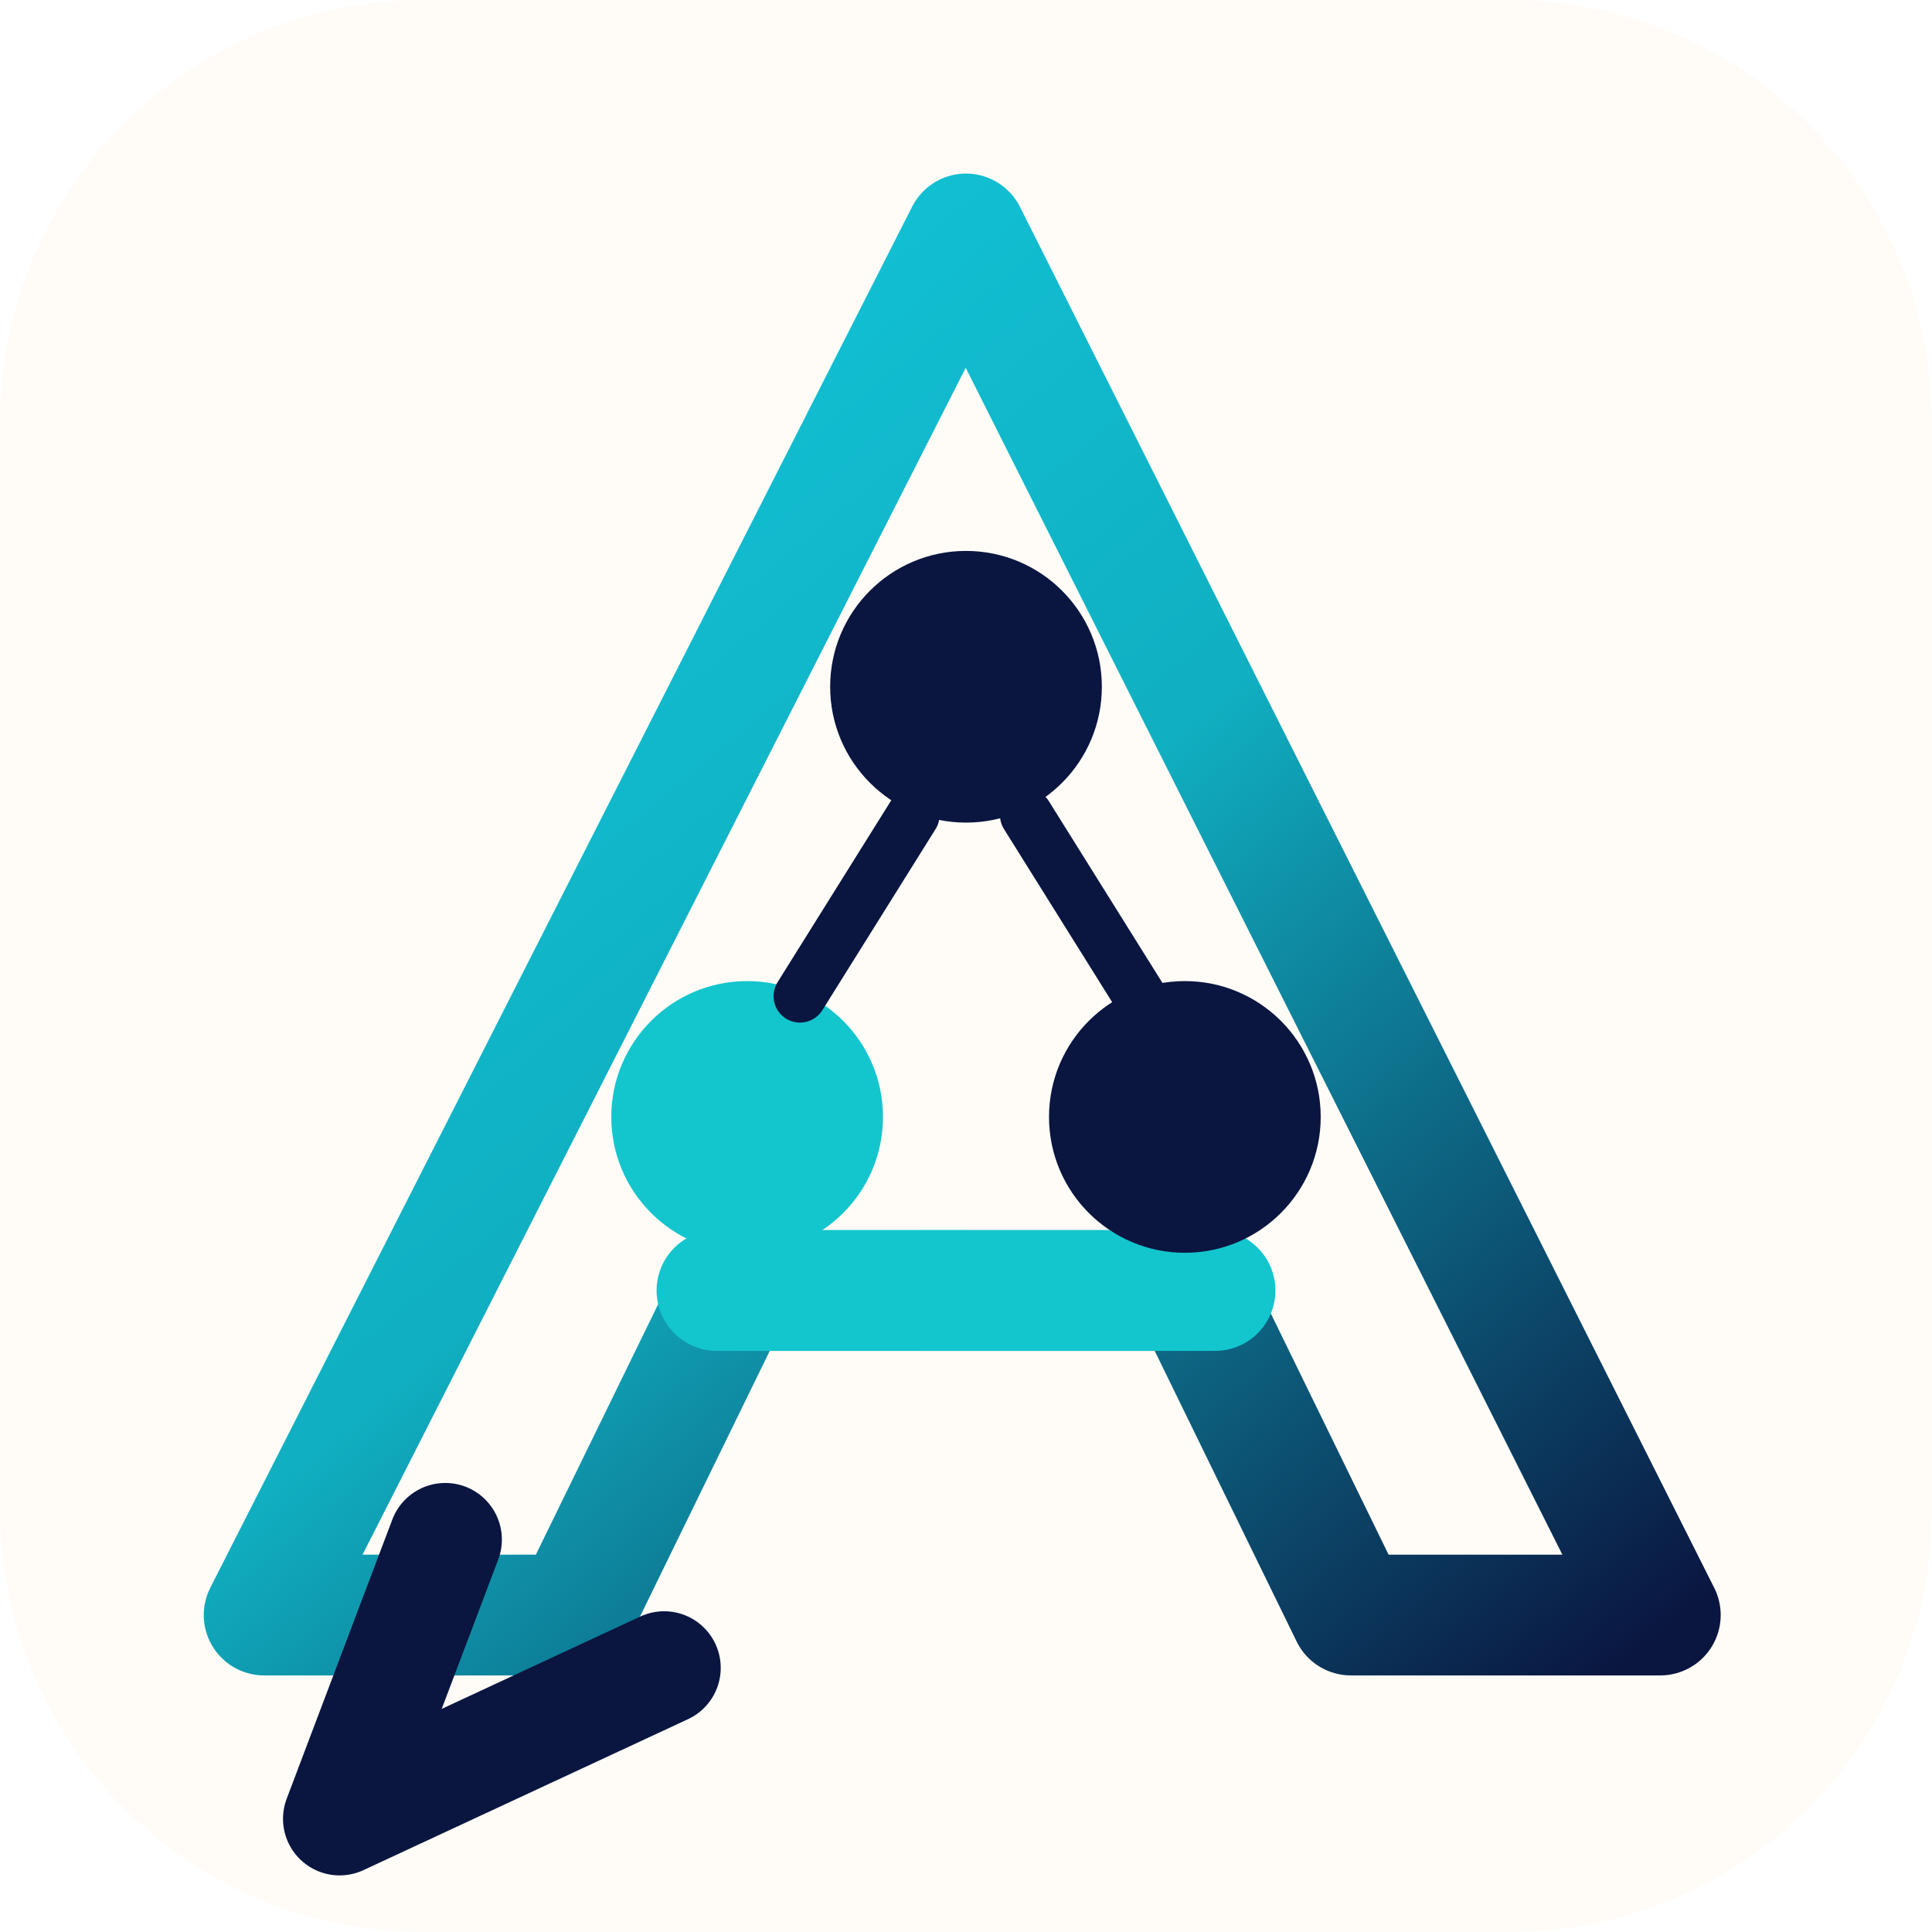
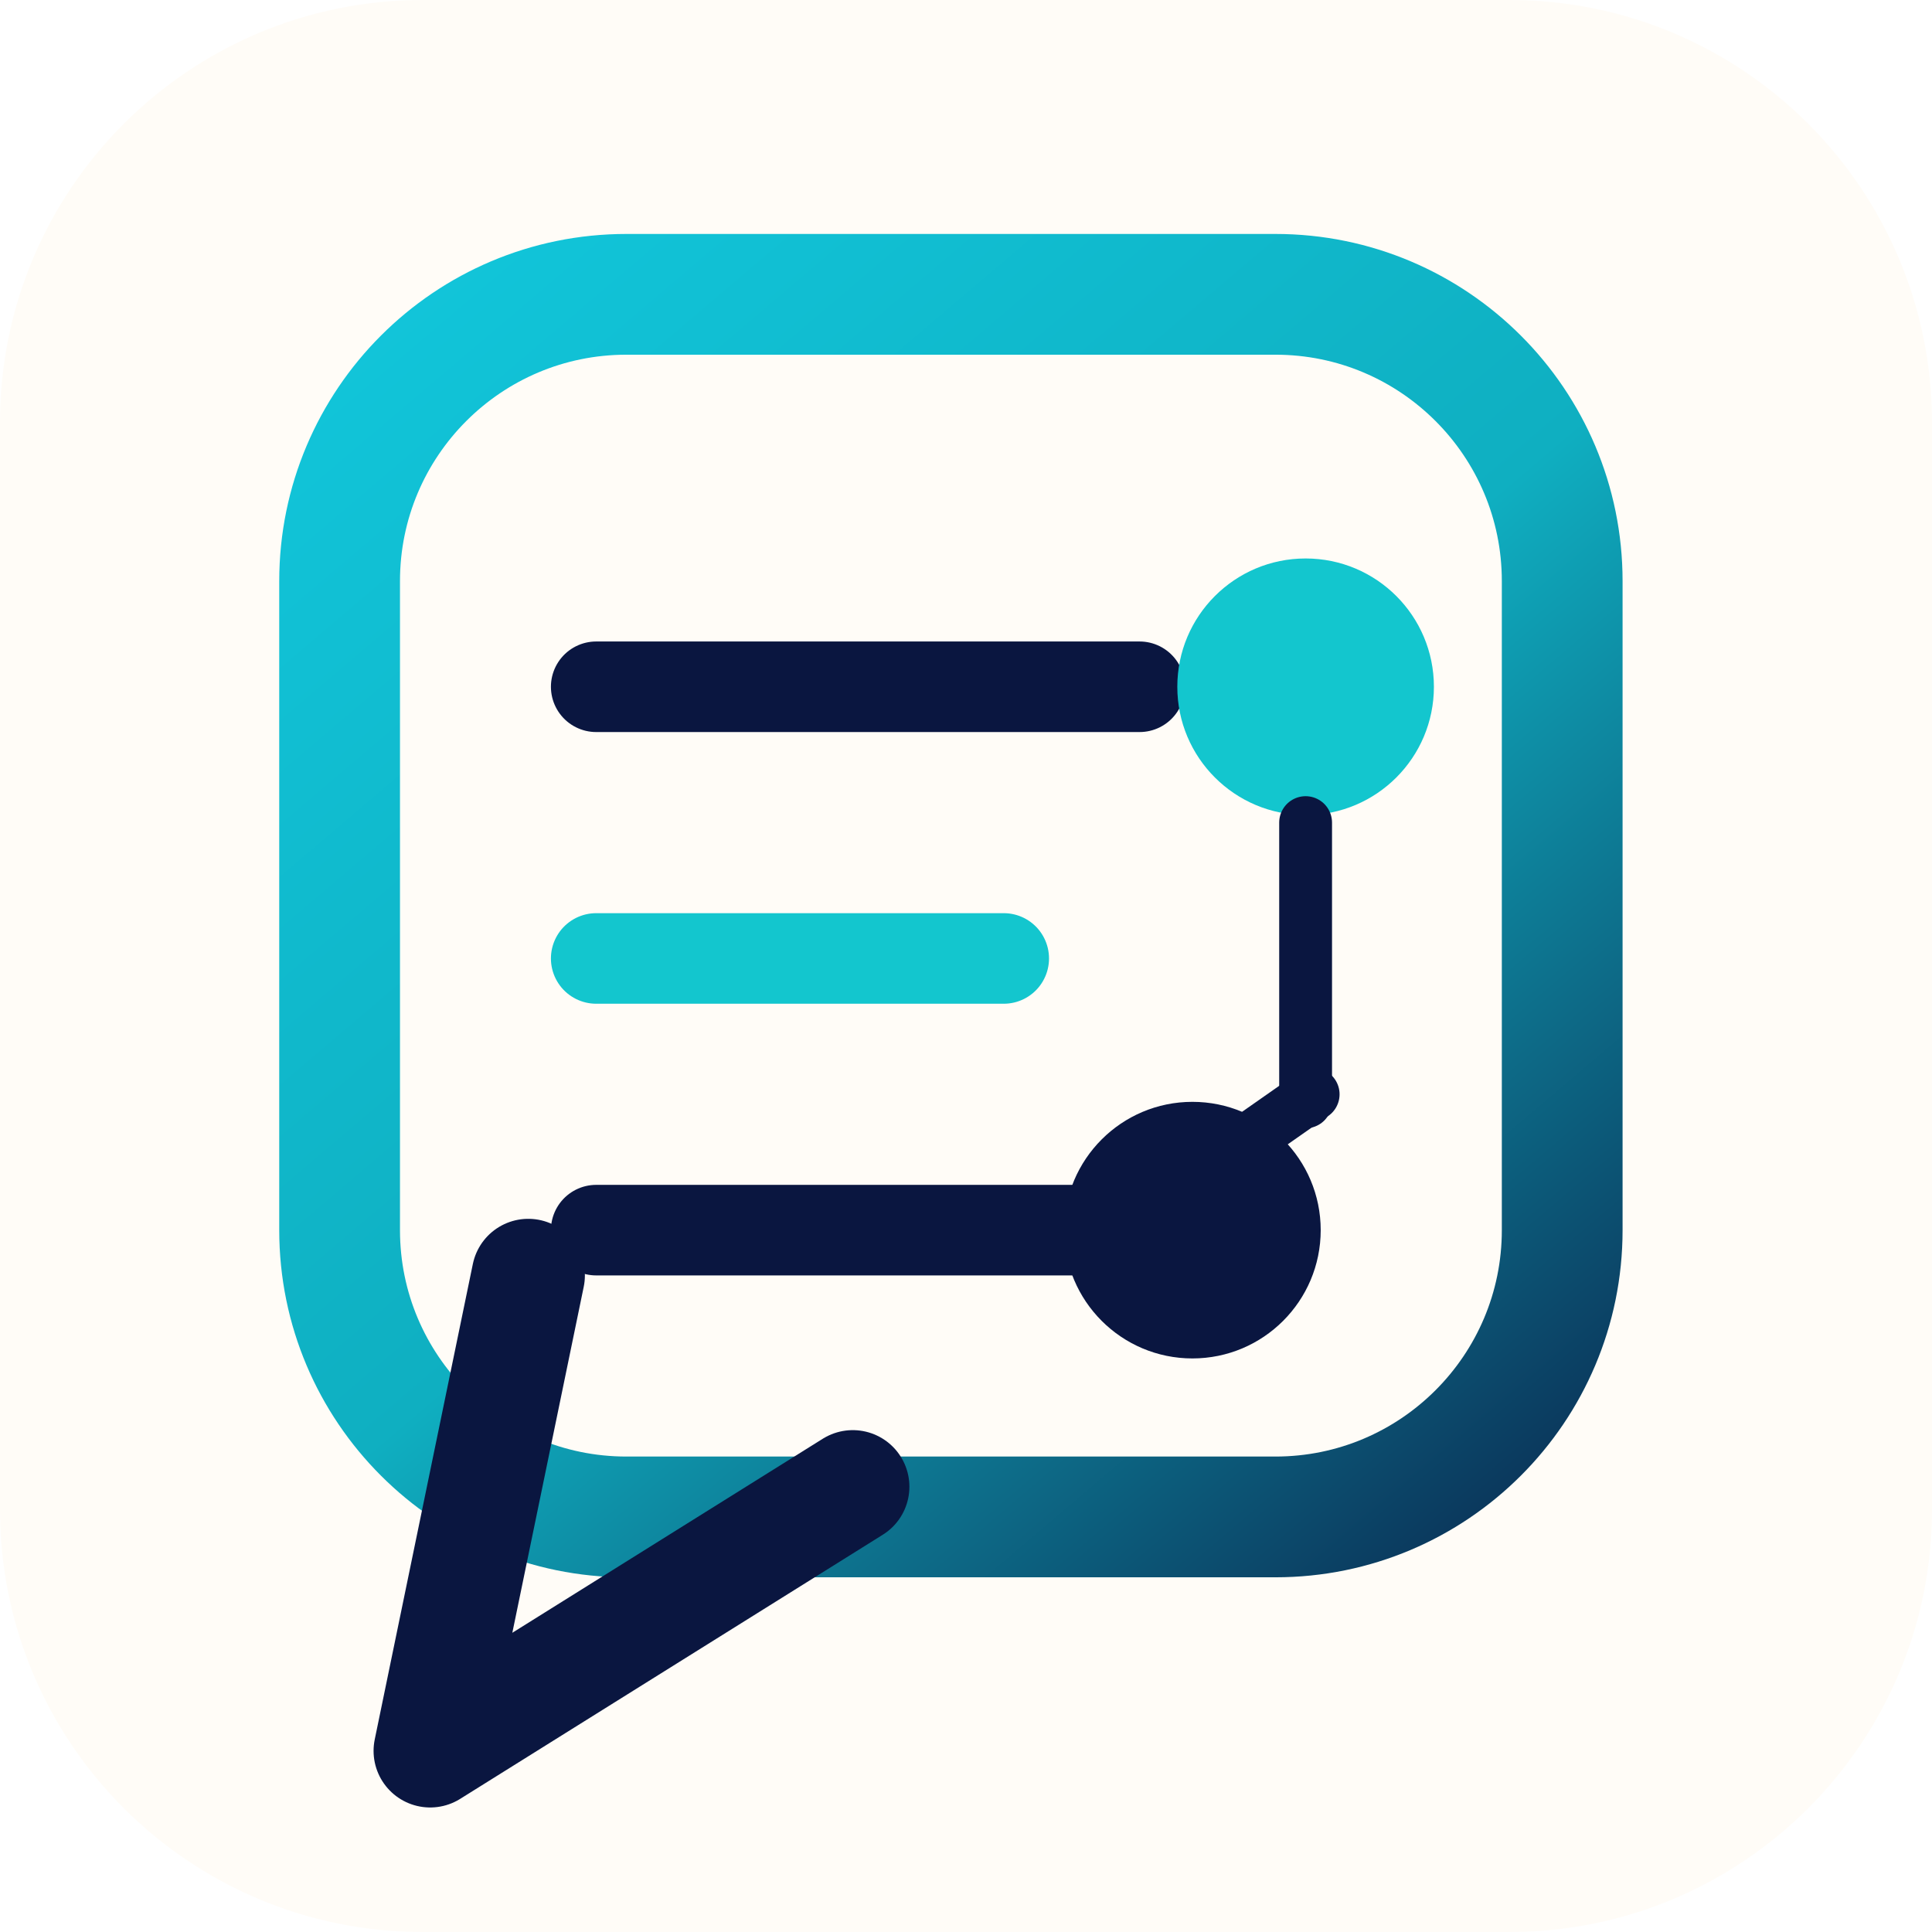
<svg xmlns="http://www.w3.org/2000/svg" width="256" height="256" viewBox="0 0 256 256" fill="none" role="img" aria-labelledby="title desc">
  <rect width="256" height="256" rx="56" fill="#FFFCF7" />
  <defs>
-     <linearGradient id="markGradient" x1="48" y1="28" x2="211" y2="224" gradientUnits="userSpaceOnUse">
+     <linearGradient id="markGradient" x1="43" y1="25" x2="213" y2="225" gradientUnits="userSpaceOnUse">
      <stop offset="0" stop-color="#12C8DD" />
-       <stop offset="0.48" stop-color="#10AFC1" />
+       <stop offset="0.5" stop-color="#0FAFC1" />
      <stop offset="1" stop-color="#0A1640" />
    </linearGradient>
  </defs>
-   <path d="M128 31L220 214H179L158 171H97L76 214H35L128 31Z" stroke="url(#markGradient)" stroke-width="16" stroke-linecap="round" stroke-linejoin="round" />
-   <path d="M95 171H161" stroke="#13C6CE" stroke-width="16" stroke-linecap="round" />
-   <path d="M59 204L45 241L88 221" stroke="#0A1640" stroke-width="15" stroke-linecap="round" stroke-linejoin="round" />
-   <circle cx="128" cy="91" r="18" fill="#0A1640" />
-   <circle cx="99" cy="148" r="18" fill="#13C6CE" />
-   <circle cx="157" cy="148" r="18" fill="#0A1640" />
-   <path d="M121 108L106 132" stroke="#0A1640" stroke-width="7" stroke-linecap="round" />
-   <path d="M136 108L151 132" stroke="#0A1640" stroke-width="7" stroke-linecap="round" />
+   <rect x="45" y="39" width="162" height="162" rx="38" stroke="url(#markGradient)" stroke-width="16" />
+   <path d="M70 169L57 232L113 197" stroke="#0A1640" stroke-width="15" stroke-linecap="round" stroke-linejoin="round" />
+   <path d="M79 91H151" stroke="#0A1640" stroke-width="12" stroke-linecap="round" />
+   <path d="M79 127H133" stroke="#13C6CE" stroke-width="12" stroke-linecap="round" />
+   <path d="M79 163H167" stroke="#0A1640" stroke-width="12" stroke-linecap="round" />
+   <circle cx="173" cy="91" r="17" fill="#13C6CE" />
+   <circle cx="158" cy="163" r="17" fill="#0A1640" />
+   <path d="M173 109V146" stroke="#0A1640" stroke-width="7" stroke-linecap="round" />
+   <path d="M164 152L174 145" stroke="#0A1640" stroke-width="7" stroke-linecap="round" />
</svg>
